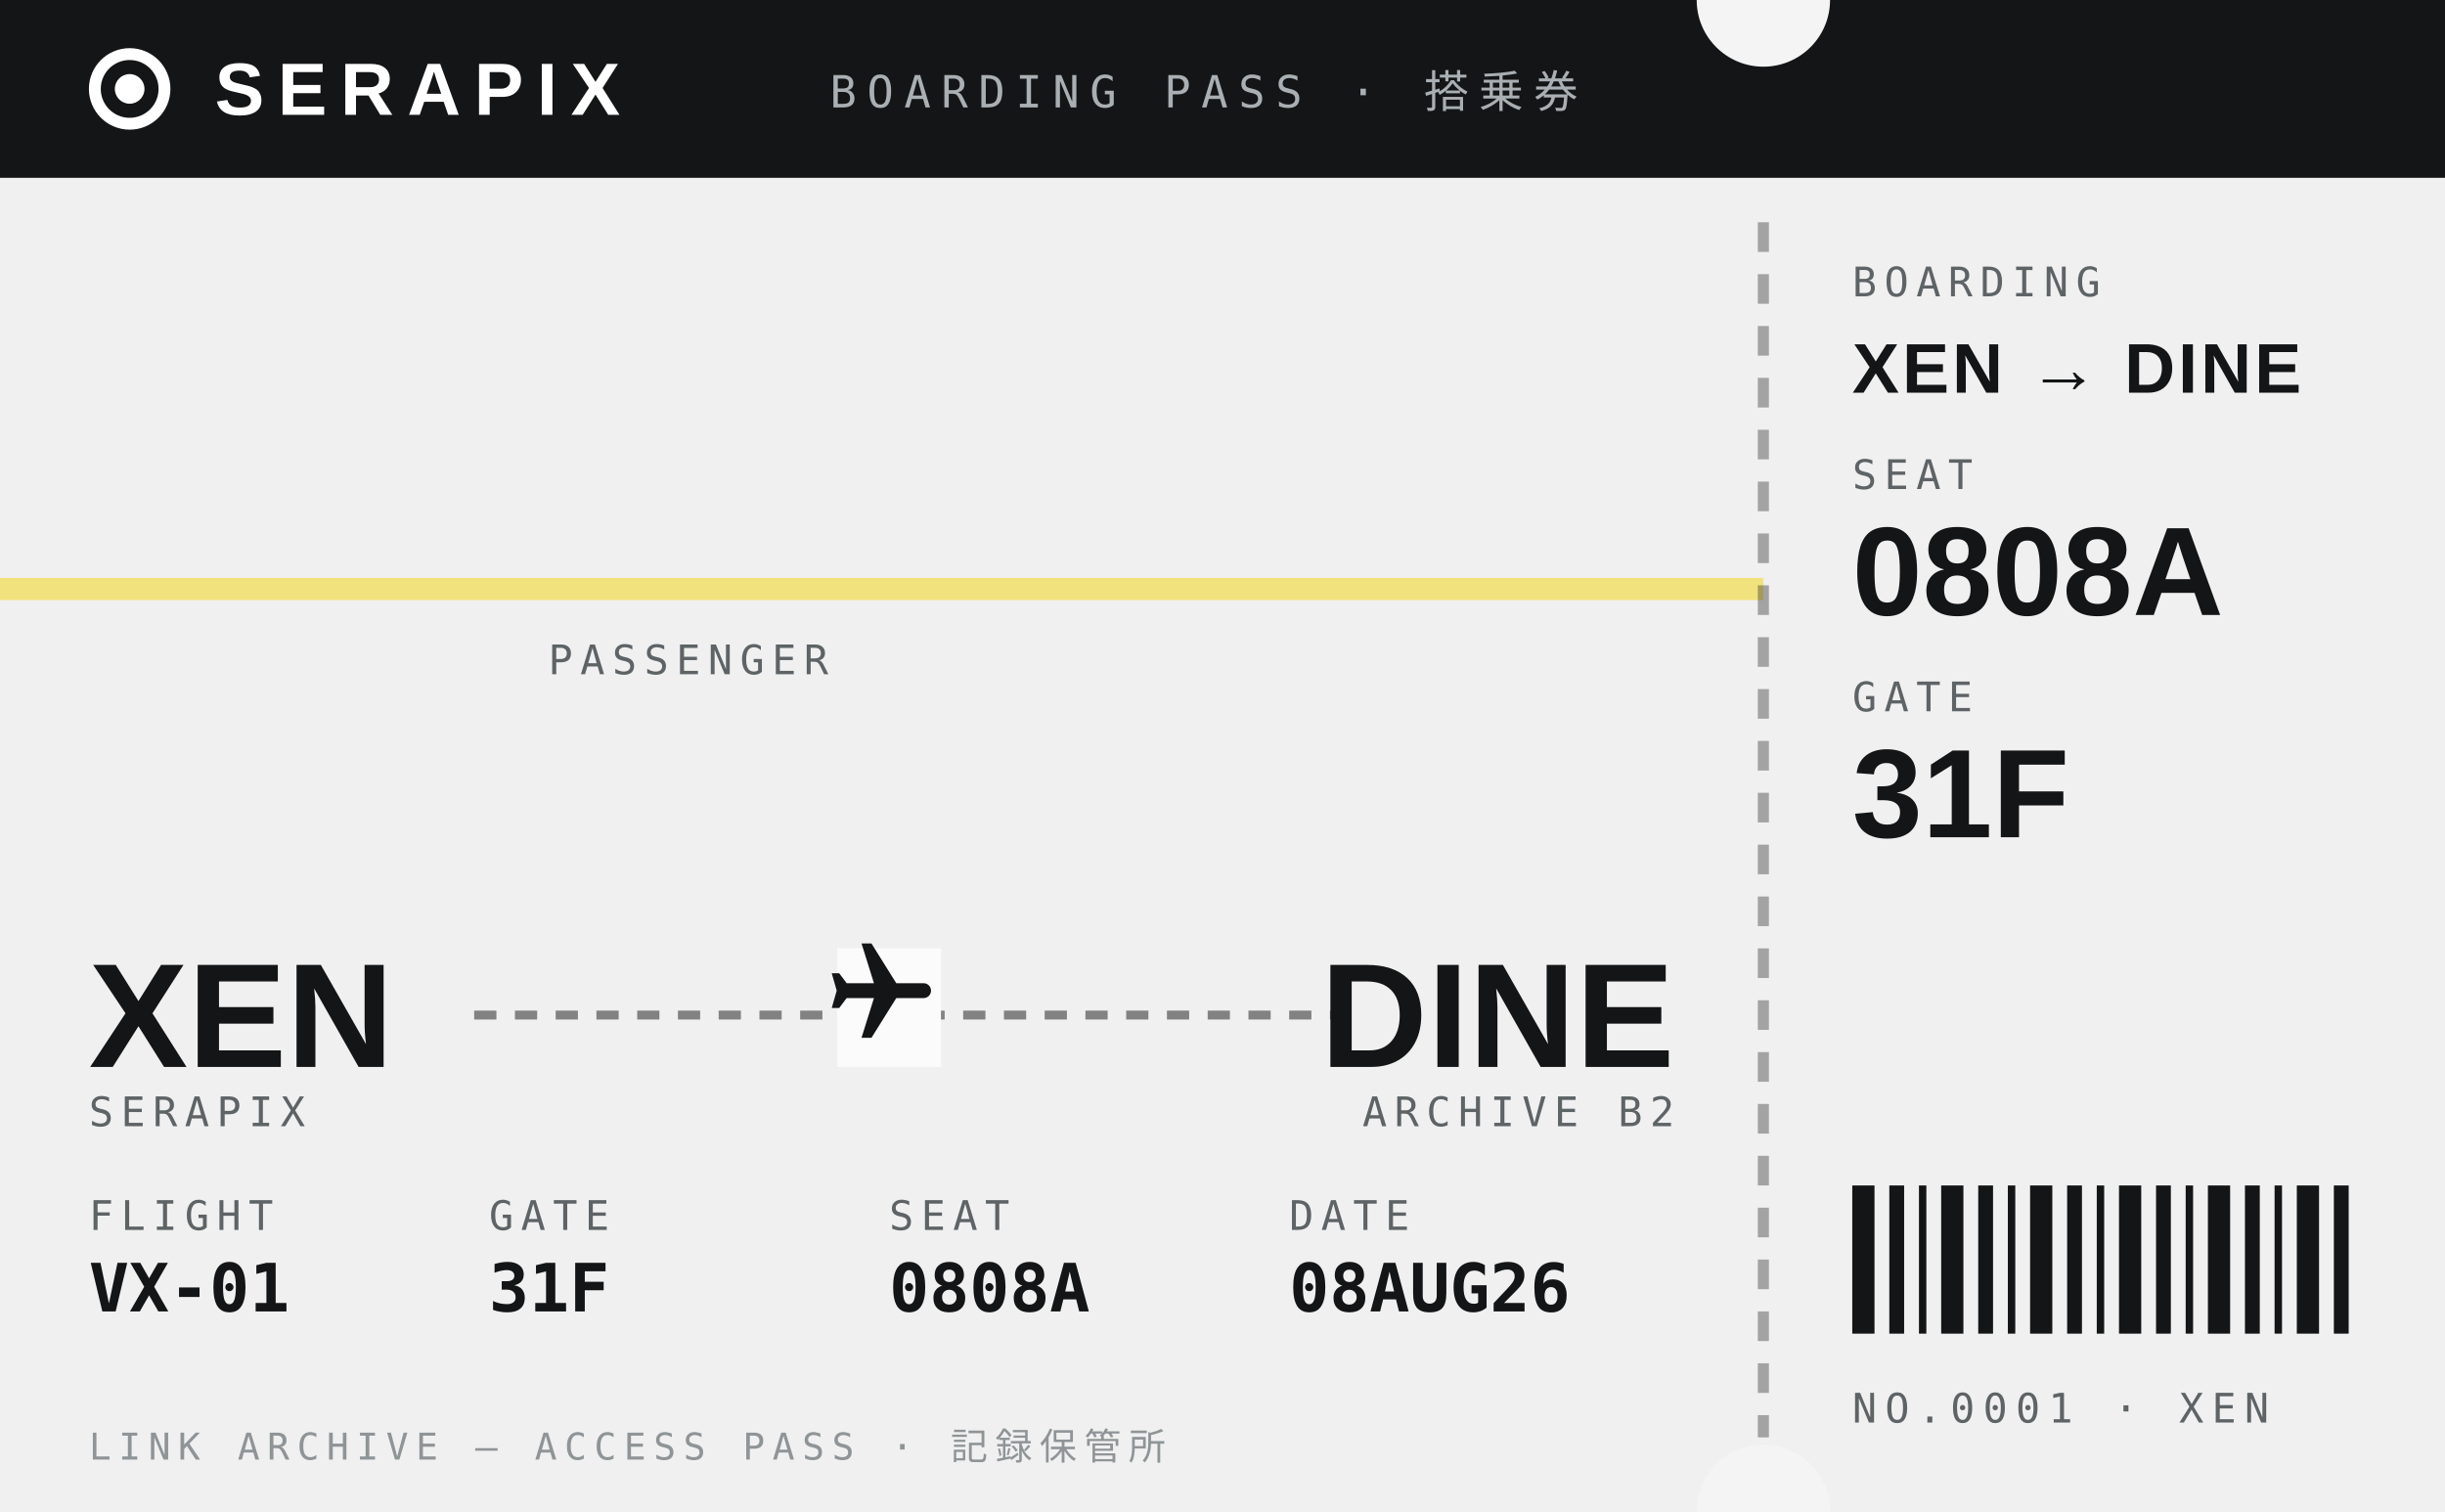
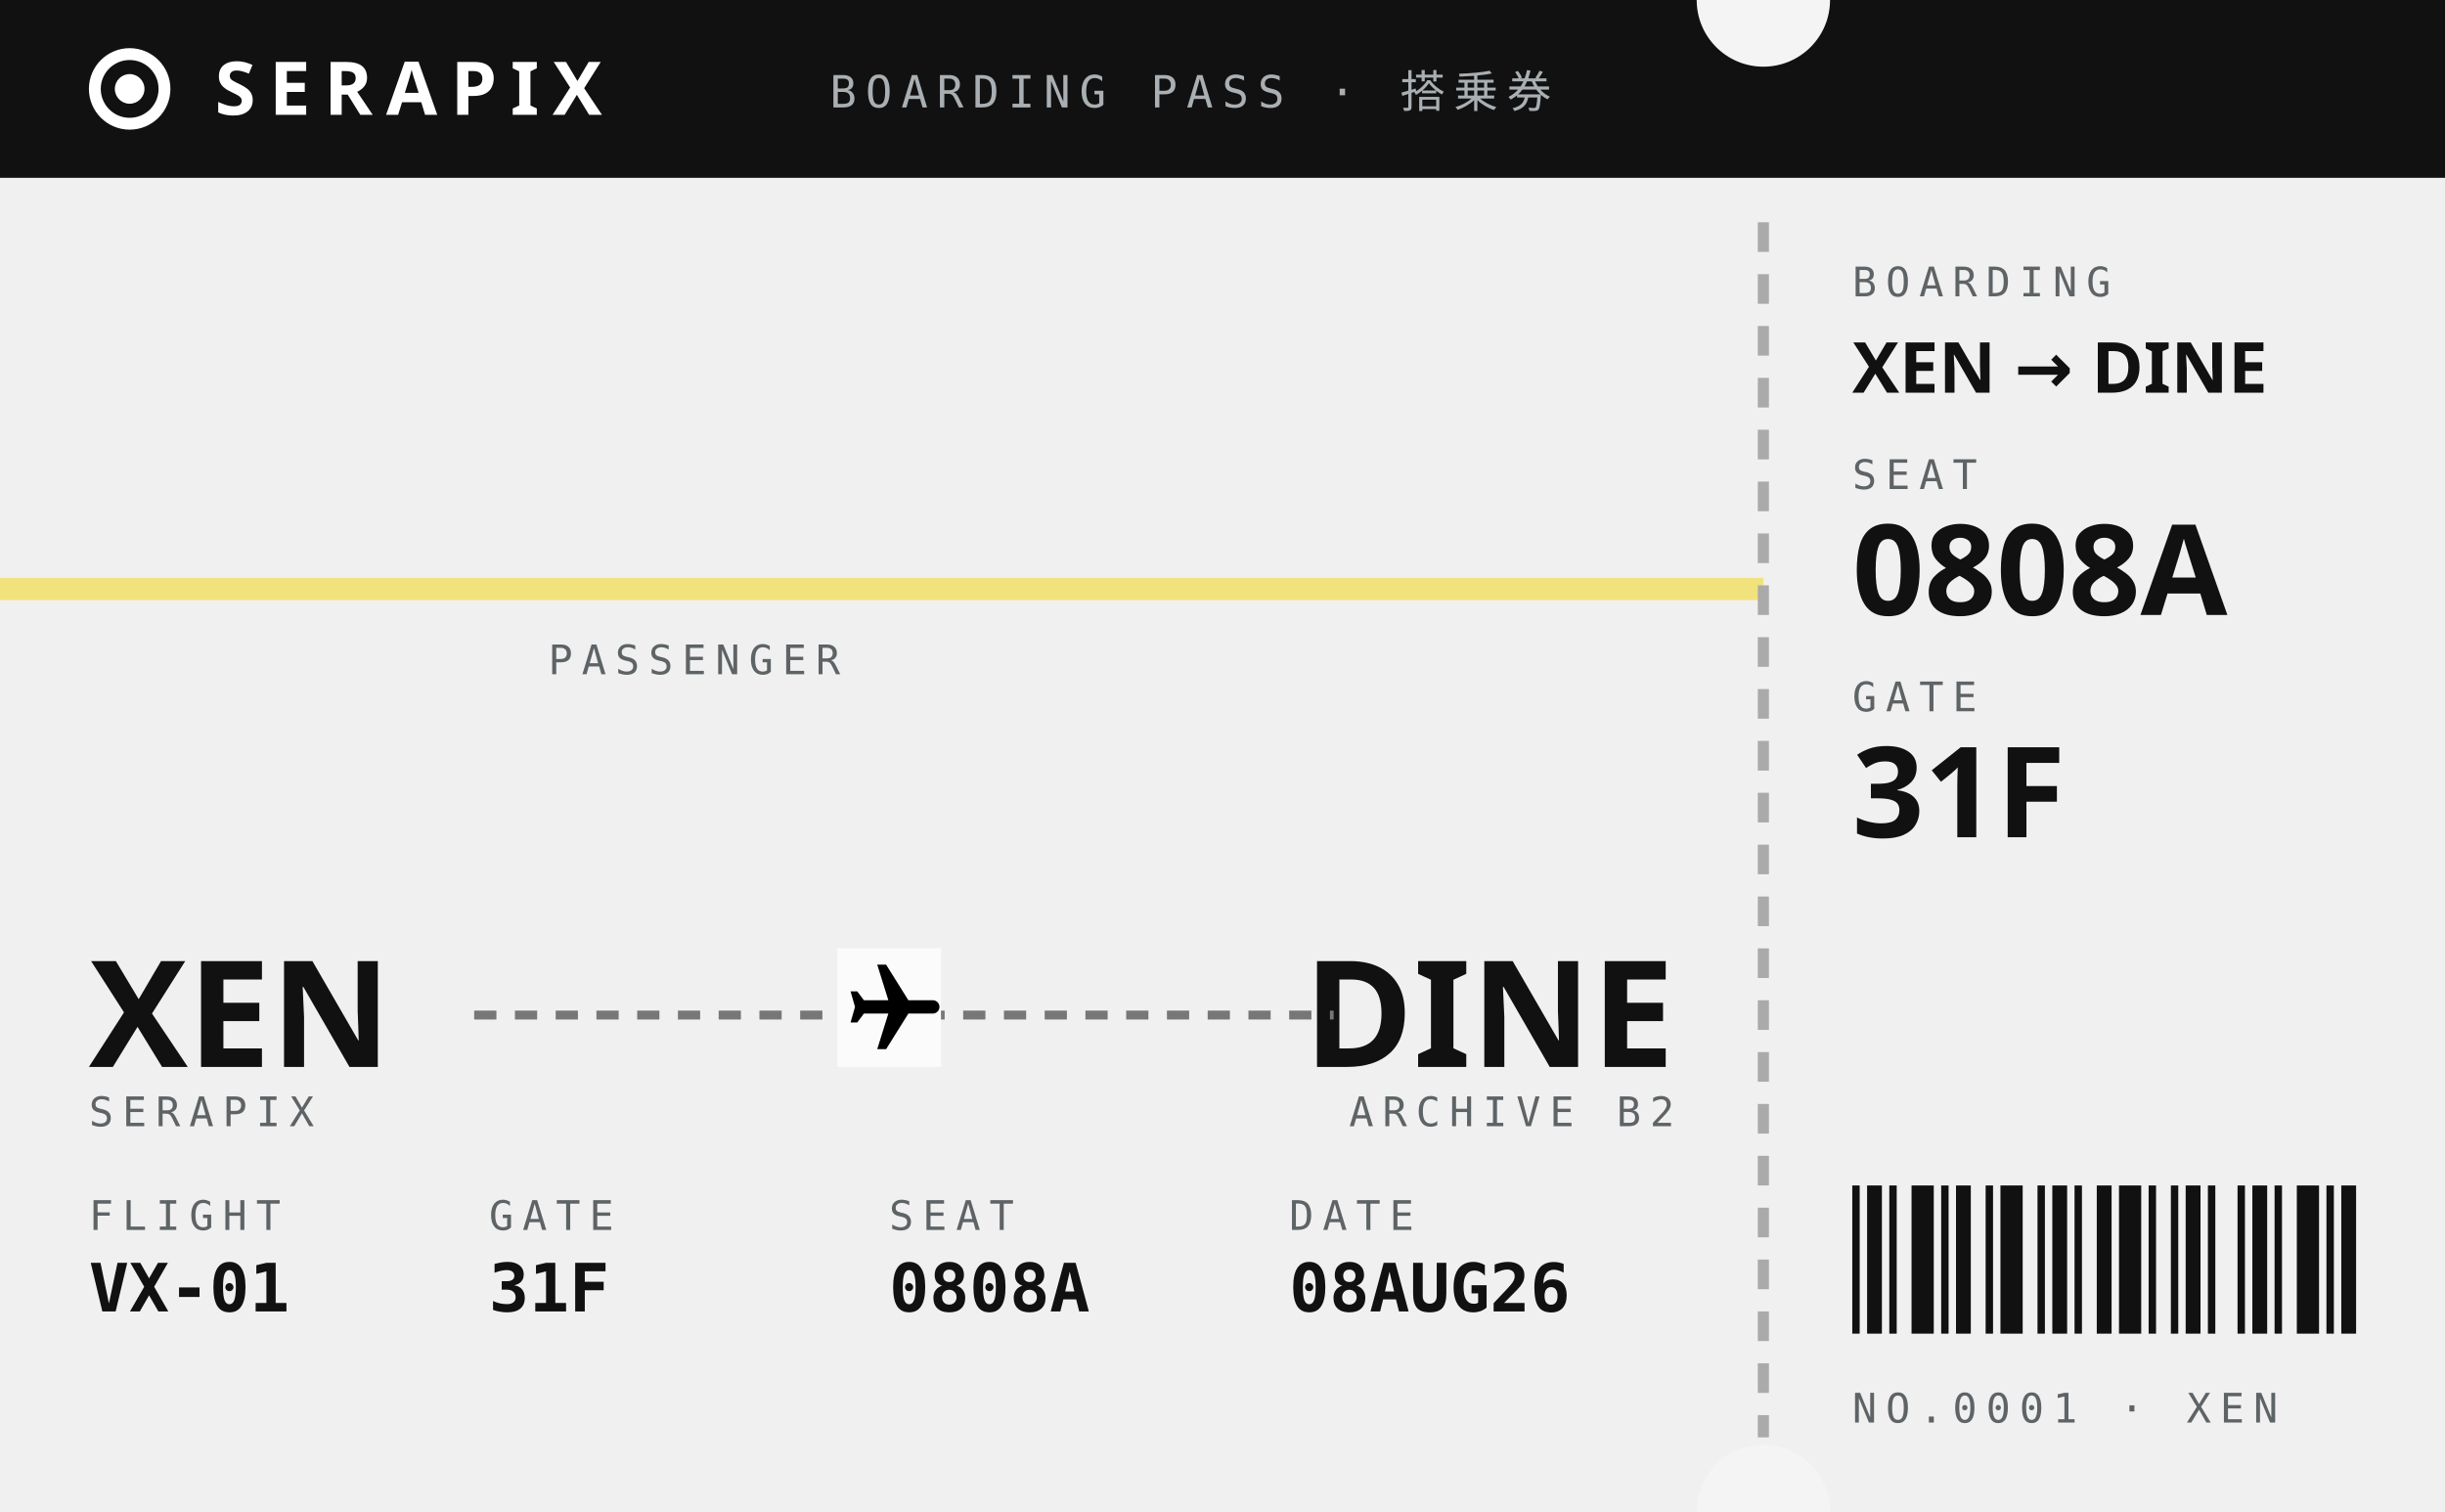
- <svg xmlns="http://www.w3.org/2000/svg" width="330" height="204" viewBox="0 0 330 204">
-   <rect width="330" height="24" fill="#141516" />
+ <svg xmlns="http://www.w3.org/2000/svg" width="330" height="204">
+   <style>text{font:400 6.5px 'IBM Plex Mono',Menlo,monospace;letter-spacing:1.2px;fill:#5E6366}.s{font-size:5.5px}.v{font-weight:600;font-size:9px;fill:#111;letter-spacing:0}.b{font:900 20px 'Arial Black',sans-serif;fill:#111;letter-spacing:0}.j{font:800 11px 'Hiragino Sans','Noto Sans JP',sans-serif;fill:#111;letter-spacing:2px}</style>
+   <rect width="330" height="24" fill="#111" />
  <circle cx="17.5" cy="12" r="4.7" fill="none" stroke="#fff" stroke-width="1.6" />
  <circle cx="17.5" cy="12" r="2" fill="#fff" />
-   <text x="29" y="15.5" font-family="'Archivo Black','Arial Black','Helvetica Neue',Arial,sans-serif" font-weight="900" font-size="10" letter-spacing="1.8" fill="#fff">SERAPIX</text>
-   <text x="112" y="14.5" font-family="'IBM Plex Mono','SFMono-Regular',Menlo,Consolas,monospace" font-size="6" letter-spacing="1.4" fill="#A9AFB2">BOARDING PASS · 搭乗券</text>
+   <text class="b" x="29" y="15.5" style="font-size:10px;letter-spacing:1.8px;fill:#fff">SERAPIX</text>
+   <text x="112" y="14.5" style="font-size:6px;fill:#A9AFB2">BOARDING PASS · 搭乗券</text>
  <rect y="78" width="238" height="3" fill="#F2E27D" />
-   <text x="74" y="91" font-family="'IBM Plex Mono','SFMono-Regular',Menlo,Consolas,monospace" font-size="5.5" letter-spacing="1" fill="#5E6366">PASSENGER</text>
-   <text x="12" y="144" font-family="'Archivo Black','Arial Black','Helvetica Neue',Arial,sans-serif" font-weight="900" fill="#141516" font-size="20">XEN</text>
-   <text x="226" y="144" text-anchor="end" font-family="'Archivo Black','Arial Black','Helvetica Neue',Arial,sans-serif" font-weight="900" fill="#141516" font-size="20">DINE</text>
-   <text x="12" y="152" font-family="'IBM Plex Mono','SFMono-Regular',Menlo,Consolas,monospace" font-size="5.5" letter-spacing="1" fill="#5E6366">SERAPIX</text>
-   <text x="226" y="152" text-anchor="end" font-family="'IBM Plex Mono','SFMono-Regular',Menlo,Consolas,monospace" font-size="5.5" letter-spacing="1" fill="#5E6366">ARCHIVE B2</text>
-   <path d="M64 137H180" stroke="#141516" stroke-opacity=".5" stroke-width="1.2" stroke-dasharray="3 2.5" />
+   <text class="s" x="74" y="91">PASSENGER</text>
+   <text class="b" x="12" y="144">XEN</text>
+   <text class="b" x="226" y="144" text-anchor="end">DINE</text>
+   <text class="s" x="12" y="152">SERAPIX</text>
+   <text class="s" x="226" y="152" text-anchor="end">ARCHIVE B2</text>
+   <path d="M64 137H180" stroke="#777" stroke-width="1.2" stroke-dasharray="3 2.5" />
  <rect x="113" y="128" width="14" height="16" fill="#FBFBFB" />
-   <path transform="translate(111 126) rotate(90 8 8) scale(.67)" d="M21 16v-2l-8-5V3.5a1.5 1.5 0 0 0-3 0V9l-8 5v2l8-2.5V19l-2 1.5V22l3.5-1 3.5 1v-1.5L13 19v-5.5z" fill="#141516" />
-   <g>
-     <text x="12" y="166" font-family="'IBM Plex Mono','SFMono-Regular',Menlo,Consolas,monospace" font-size="5.5" letter-spacing="1" fill="#5E6366">FLIGHT</text>
-     <text x="12" y="177" font-family="'IBM Plex Mono','SFMono-Regular',Menlo,Consolas,monospace" font-weight="600" font-size="9" fill="#141516">VX-01</text>
-     <text x="66" y="166" font-family="'IBM Plex Mono','SFMono-Regular',Menlo,Consolas,monospace" font-size="5.5" letter-spacing="1" fill="#5E6366">GATE</text>
-     <text x="66" y="177" font-family="'IBM Plex Mono','SFMono-Regular',Menlo,Consolas,monospace" font-weight="600" font-size="9" fill="#141516">31F</text>
-     <text x="120" y="166" font-family="'IBM Plex Mono','SFMono-Regular',Menlo,Consolas,monospace" font-size="5.5" letter-spacing="1" fill="#5E6366">SEAT</text>
-     <text x="120" y="177" font-family="'IBM Plex Mono','SFMono-Regular',Menlo,Consolas,monospace" font-weight="600" font-size="9" fill="#141516">0808A</text>
-     <text x="174" y="166" font-family="'IBM Plex Mono','SFMono-Regular',Menlo,Consolas,monospace" font-size="5.5" letter-spacing="1" fill="#5E6366">DATE</text>
-     <text x="174" y="177" font-family="'IBM Plex Mono','SFMono-Regular',Menlo,Consolas,monospace" font-weight="600" font-size="9" fill="#141516">08AUG26</text>
-   </g>
-   <text x="12" y="197" font-family="'IBM Plex Mono','SFMono-Regular',Menlo,Consolas,monospace" font-size="5" letter-spacing="1" fill="#8F9497">LINK ARCHIVE — ACCESS PASS · 記録保管所</text>
-   <path d="M238 30V194" stroke="#141516" stroke-opacity=".35" stroke-width="1.5" stroke-dasharray="4 3" />
-   <text x="250" y="40" font-family="'IBM Plex Mono','SFMono-Regular',Menlo,Consolas,monospace" font-size="5.5" letter-spacing="1" fill="#5E6366">BOARDING</text>
-   <text x="250" y="53" font-family="'Archivo Black','Arial Black','Helvetica Neue',Arial,sans-serif" font-weight="900" fill="#141516" font-size="9.5" letter-spacing=".4">XEN → DINE</text>
-   <text x="250" y="66" font-family="'IBM Plex Mono','SFMono-Regular',Menlo,Consolas,monospace" font-size="5.5" letter-spacing="1" fill="#5E6366">SEAT</text>
-   <text x="250" y="83" font-family="'Archivo Black','Arial Black','Helvetica Neue',Arial,sans-serif" font-weight="900" fill="#141516" font-size="17">0808A</text>
-   <text x="250" y="96" font-family="'IBM Plex Mono','SFMono-Regular',Menlo,Consolas,monospace" font-size="5.5" letter-spacing="1" fill="#5E6366">GATE</text>
-   <text x="250" y="113" font-family="'Archivo Black','Arial Black','Helvetica Neue',Arial,sans-serif" font-weight="900" fill="#141516" font-size="17">31F</text>
-   <g fill="#141516">
-     <rect x="250" y="160" width="3" height="20" />
-     <rect x="255" y="160" width="2" height="20" />
-     <rect x="259" y="160" width="1" height="20" />
-     <rect x="262" y="160" width="3" height="20" />
-     <rect x="267" y="160" width="2" height="20" />
-     <rect x="271" y="160" width="1" height="20" />
-     <rect x="274" y="160" width="3" height="20" />
-     <rect x="279" y="160" width="2" height="20" />
-     <rect x="283" y="160" width="1" height="20" />
-     <rect x="286" y="160" width="3" height="20" />
-     <rect x="291" y="160" width="2" height="20" />
-     <rect x="295" y="160" width="1" height="20" />
-     <rect x="298" y="160" width="3" height="20" />
-     <rect x="303" y="160" width="2" height="20" />
-     <rect x="307" y="160" width="1" height="20" />
-     <rect x="310" y="160" width="3" height="20" />
-     <rect x="315" y="160" width="2" height="20" />
-   </g>
-   <text x="250" y="192" font-family="'IBM Plex Mono','SFMono-Regular',Menlo,Consolas,monospace" font-size="5.5" letter-spacing="1.1" fill="#5E6366">NO.0001 · XEN</text>
-   <circle cx="238" cy="0" r="9" fill="#F3F4F3" />
+   <path transform="translate(128 129) rotate(90) scale(.6)" d="M21 16v-2l-8-5V3.5a1.5 1.5 0 0 0-3 0V9l-8 5v2l8-2.5V19l-2 1.5V22l3.5-1 3.5 1v-1.5L13 19v-5.5z" />
+   <text class="s" x="12" y="166">FLIGHT</text>
+   <text class="v" x="12" y="177">VX-01</text>
+   <text class="s" x="66" y="166">GATE</text>
+   <text class="v" x="66" y="177">31F</text>
+   <text class="s" x="120" y="166">SEAT</text>
+   <text class="v" x="120" y="177">0808A</text>
+   <text class="s" x="174" y="166">DATE</text>
+   <text class="v" x="174" y="177">08AUG26</text>
+   <path d="M238 30V194" stroke="#aaa" stroke-width="1.5" stroke-dasharray="4 3" />
+   <text class="s" x="250" y="40">BOARDING</text>
+   <text class="b" x="250" y="53" style="font-size:9.5px">XEN → DINE</text>
+   <text class="s" x="250" y="66">SEAT</text>
+   <text class="b" x="250" y="83" style="font-size:17px">0808A</text>
+   <text class="s" x="250" y="96">GATE</text>
+   <text class="b" x="250" y="113" style="font-size:17px">31F</text>
+   <path d="M250 170H318" stroke="#111" stroke-width="20" stroke-dasharray="1 1 2 1 1 2 3 1 1 1 2 2 1 1 3 2 1 1 2 1 1 2 2 1 3 1 1 2 1 1 2 1 1 3" />
+   <text class="s" x="250" y="192">NO.0001 · XEN</text>
+   <circle cx="238" r="9" fill="#F3F4F3" />
  <circle cx="238" cy="204" r="9" fill="#F3F4F3" />
</svg>
